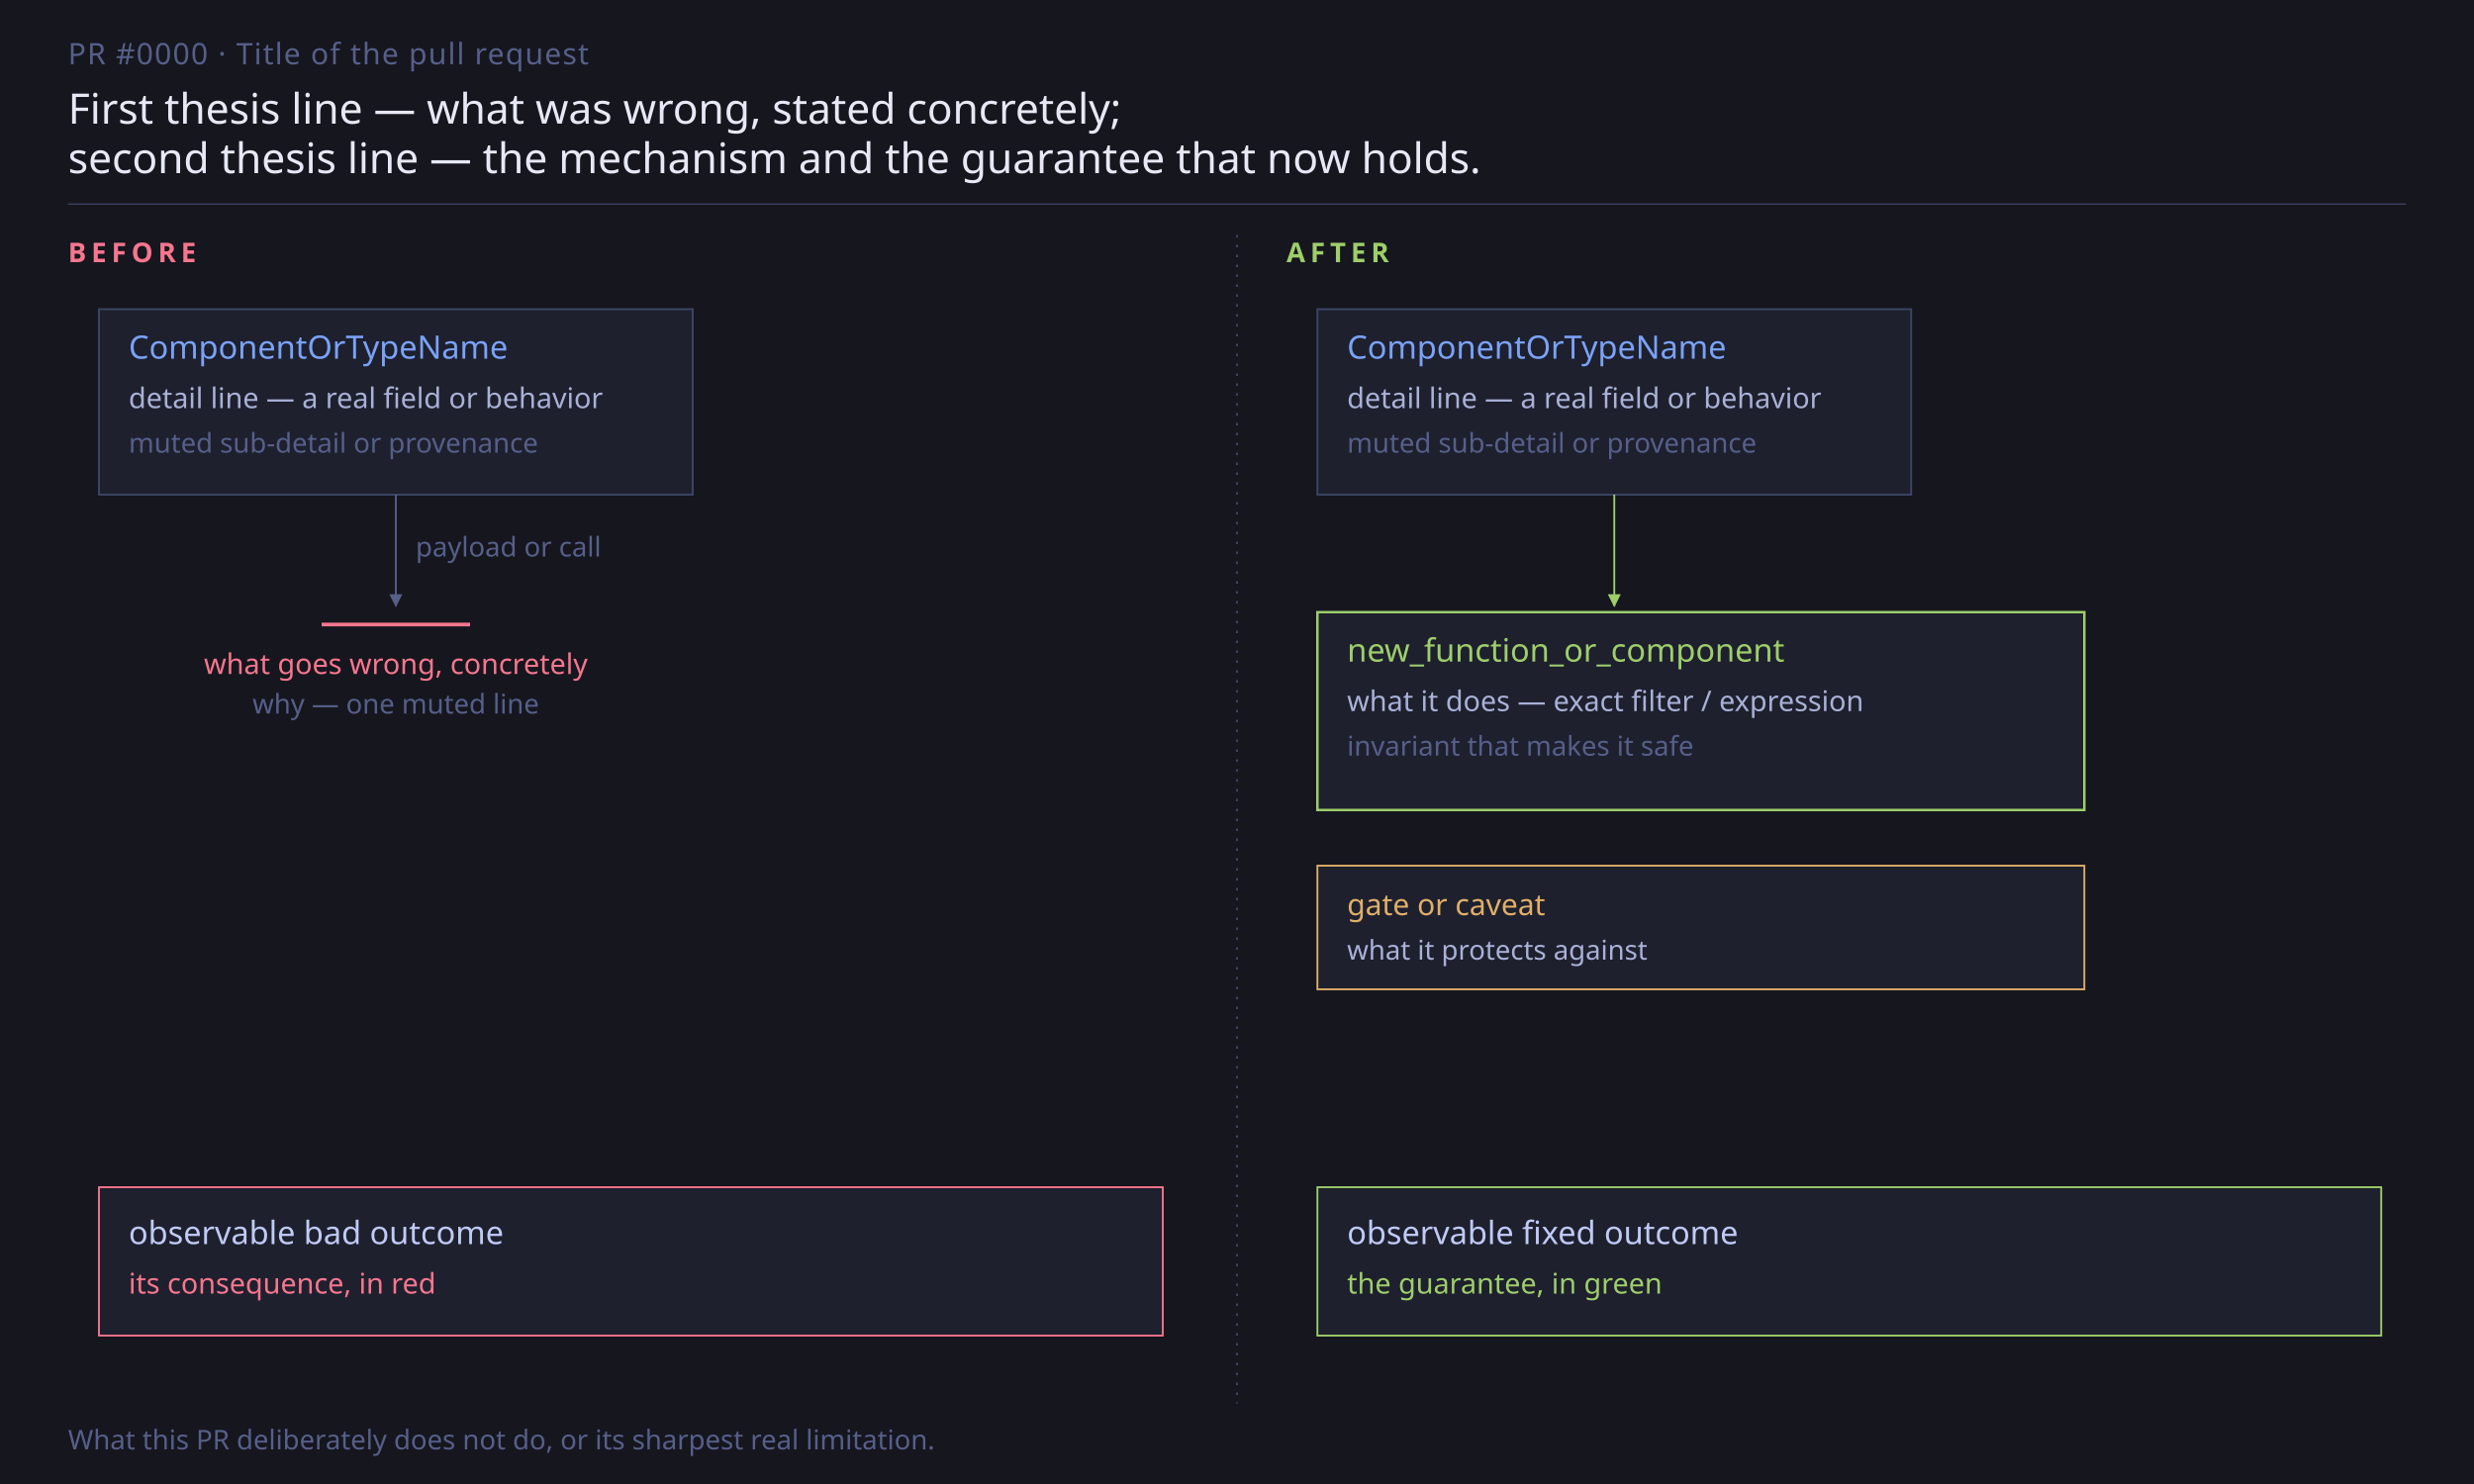
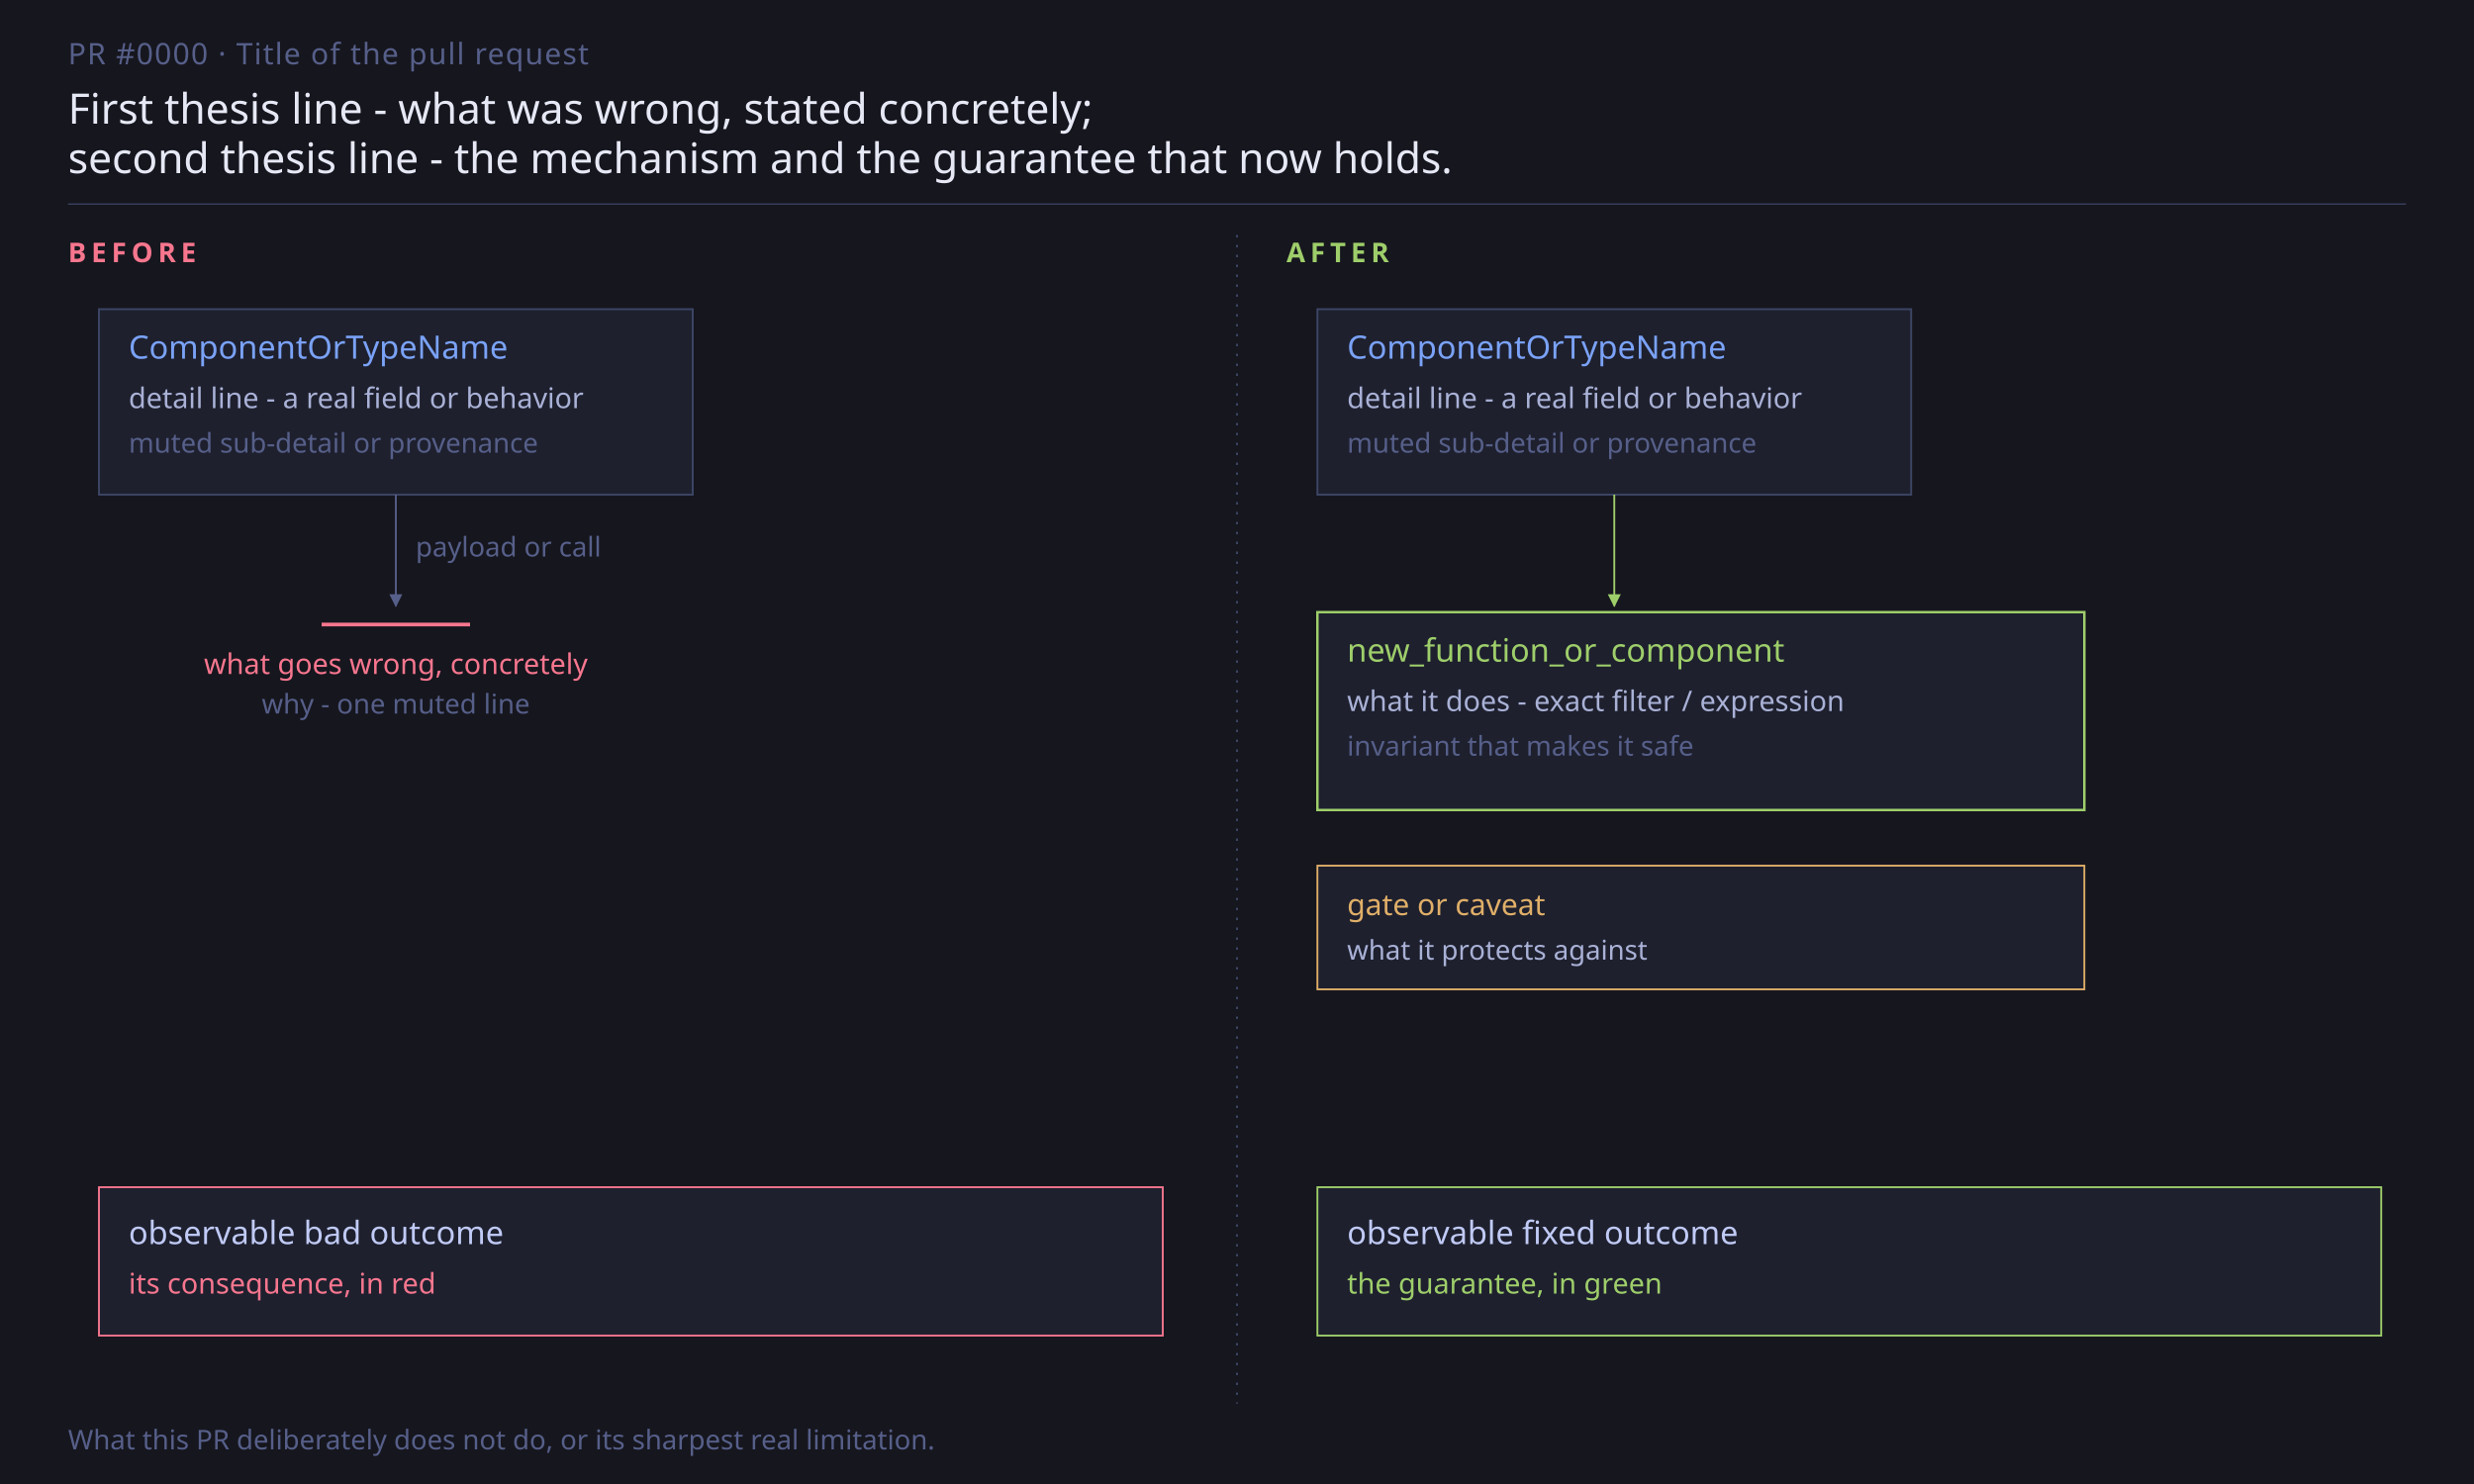
<svg xmlns="http://www.w3.org/2000/svg" viewBox="0 0 2000 1200" font-family="'Segoe UI', 'Noto Sans', 'DejaVu Sans', ui-sans-serif, system-ui, sans-serif">
  <rect x="0" y="0" width="2000" height="1200" fill="#16161e" />
  <defs>
    <marker id="arr-dim" viewBox="0 0 10 10" refX="9" refY="5" markerWidth="7" markerHeight="7" orient="auto-start-reverse">
      <path d="M0,0 L10,5 L0,10 z" fill="#565f89" />
    </marker>
    <marker id="arr-blue" viewBox="0 0 10 10" refX="9" refY="5" markerWidth="7" markerHeight="7" orient="auto-start-reverse">
      <path d="M0,0 L10,5 L0,10 z" fill="#7aa2f7" />
    </marker>
    <marker id="arr-green" viewBox="0 0 10 10" refX="9" refY="5" markerWidth="7" markerHeight="7" orient="auto-start-reverse">
      <path d="M0,0 L10,5 L0,10 z" fill="#9ece6a" />
    </marker>
    <marker id="arr-red" viewBox="0 0 10 10" refX="9" refY="5" markerWidth="7" markerHeight="7" orient="auto-start-reverse">
      <path d="M0,0 L10,5 L0,10 z" fill="#f7768e" />
    </marker>
    <marker id="arr-orange" viewBox="0 0 10 10" refX="9" refY="5" markerWidth="7" markerHeight="7" orient="auto-start-reverse">
      <path d="M0,0 L10,5 L0,10 z" fill="#e0af68" />
    </marker>
  </defs>
  <text x="55" y="52" font-size="24" letter-spacing="1" fill="#565f89">PR #0000 · Title of the pull request</text>
-   <text x="55" y="100" font-size="34" fill="#e6e9f5">First thesis line — what was wrong, stated concretely;</text>
-   <text x="55" y="140" font-size="34" fill="#e6e9f5">second thesis line — the mechanism and the guarantee that now holds.</text>
+   <text x="55" y="100" font-size="34" fill="#e6e9f5">First thesis line - what was wrong, stated concretely;</text>
+   <text x="55" y="140" font-size="34" fill="#e6e9f5">second thesis line - the mechanism and the guarantee that now holds.</text>
  <line x1="55" y1="165" x2="1945" y2="165" stroke="#3d4666" stroke-width="1" />
  <text x="55" y="212" font-size="22" font-weight="700" letter-spacing="4" fill="#f7768e">BEFORE</text>
  <text x="1040" y="212" font-size="22" font-weight="700" letter-spacing="4" fill="#9ece6a">AFTER</text>
  <line x1="1000" y1="190" x2="1000" y2="1135" stroke="#3d4666" stroke-width="1.5" stroke-dasharray="2 6" />
  <g>
    <rect x="80" y="250" width="480" height="150" fill="#1e202e" stroke="#3d4666" stroke-width="1.5" />
    <text x="104" y="290" font-size="26" fill="#7aa2f7">ComponentOrTypeName</text>
-     <text x="104" y="330" font-size="23" fill="#a9b1d6">detail line — a real field or behavior</text>
+     <text x="104" y="330" font-size="23" fill="#a9b1d6">detail line - a real field or behavior</text>
    <text x="104" y="366" font-size="22" fill="#565f89">muted sub-detail or provenance</text>
  </g>
  <line x1="320" y1="400" x2="320" y2="490" stroke="#565f89" stroke-width="1.5" marker-end="url(#arr-dim)" />
  <text x="336" y="450" font-size="22" fill="#565f89">payload or call</text>
  <line x1="260" y1="505" x2="380" y2="505" stroke="#f7768e" stroke-width="3" />
  <text x="320" y="545" font-size="23" fill="#f7768e" text-anchor="middle">what goes wrong, concretely</text>
-   <text x="320" y="577" font-size="22" fill="#565f89" text-anchor="middle">why — one muted line</text>
+   <text x="320" y="577" font-size="22" fill="#565f89" text-anchor="middle">why - one muted line</text>
  <g>
    <rect x="80" y="960" width="860" height="120" fill="#1e202e" stroke="#f7768e" stroke-width="1.5" />
    <text x="104" y="1006" font-size="26" fill="#c0caf5">observable bad outcome</text>
    <text x="104" y="1046" font-size="23" fill="#f7768e">its consequence, in red</text>
  </g>
  <g>
    <rect x="1065" y="250" width="480" height="150" fill="#1e202e" stroke="#3d4666" stroke-width="1.5" />
    <text x="1089" y="290" font-size="26" fill="#7aa2f7">ComponentOrTypeName</text>
-     <text x="1089" y="330" font-size="23" fill="#a9b1d6">detail line — a real field or behavior</text>
+     <text x="1089" y="330" font-size="23" fill="#a9b1d6">detail line - a real field or behavior</text>
    <text x="1089" y="366" font-size="22" fill="#565f89">muted sub-detail or provenance</text>
  </g>
  <line x1="1305" y1="400" x2="1305" y2="490" stroke="#9ece6a" stroke-width="1.5" marker-end="url(#arr-green)" />
  <g>
    <rect x="1065" y="495" width="620" height="160" fill="#1e202e" stroke="#9ece6a" stroke-width="2" />
    <text x="1089" y="535" font-size="26" fill="#9ece6a">new_function_or_component</text>
-     <text x="1089" y="575" font-size="23" fill="#a9b1d6">what it does — exact filter / expression</text>
+     <text x="1089" y="575" font-size="23" fill="#a9b1d6">what it does - exact filter / expression</text>
    <text x="1089" y="611" font-size="22" fill="#565f89">invariant that makes it safe</text>
  </g>
  <g>
    <rect x="1065" y="700" width="620" height="100" fill="#1e202e" stroke="#e0af68" stroke-width="1.5" />
    <text x="1089" y="740" font-size="24" fill="#e0af68">gate or caveat</text>
    <text x="1089" y="776" font-size="22" fill="#a9b1d6">what it protects against</text>
  </g>
  <g>
    <rect x="1065" y="960" width="860" height="120" fill="#1e202e" stroke="#9ece6a" stroke-width="1.5" />
    <text x="1089" y="1006" font-size="26" fill="#c0caf5">observable fixed outcome</text>
    <text x="1089" y="1046" font-size="23" fill="#9ece6a">the guarantee, in green</text>
  </g>
  <text x="55" y="1172" font-size="22" fill="#565f89">What this PR deliberately does not do, or its sharpest real limitation.</text>
</svg>
